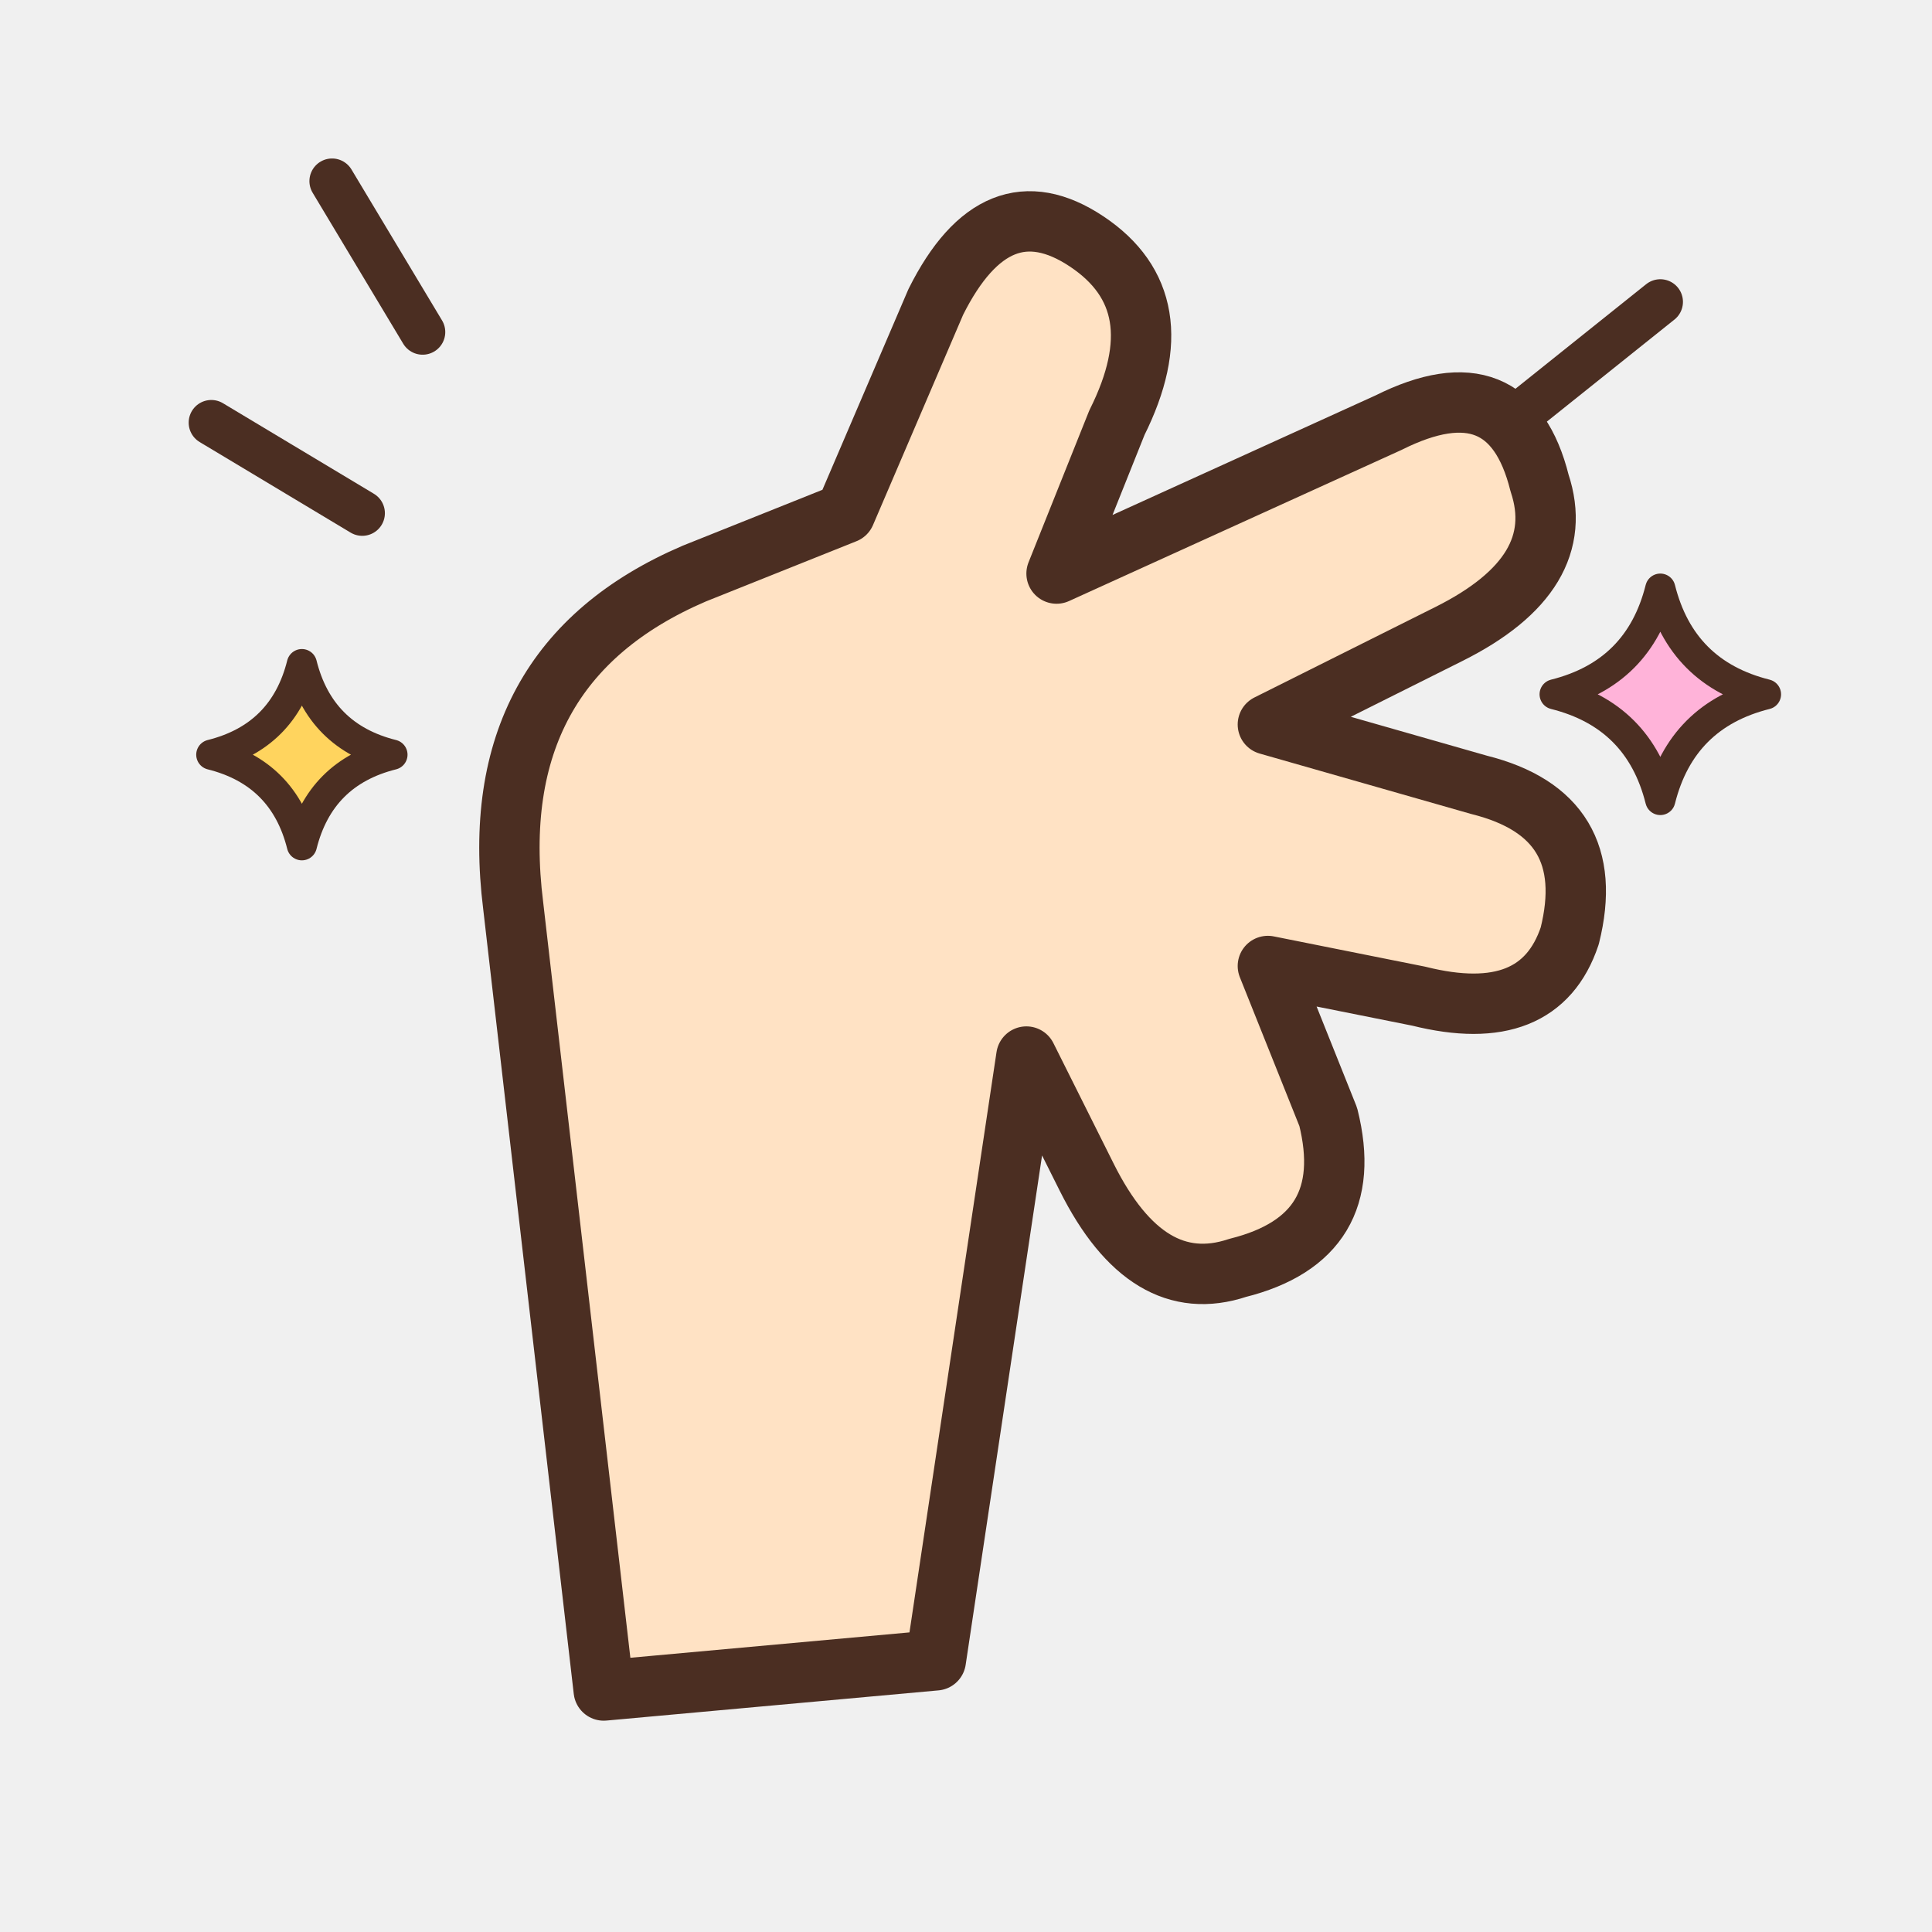
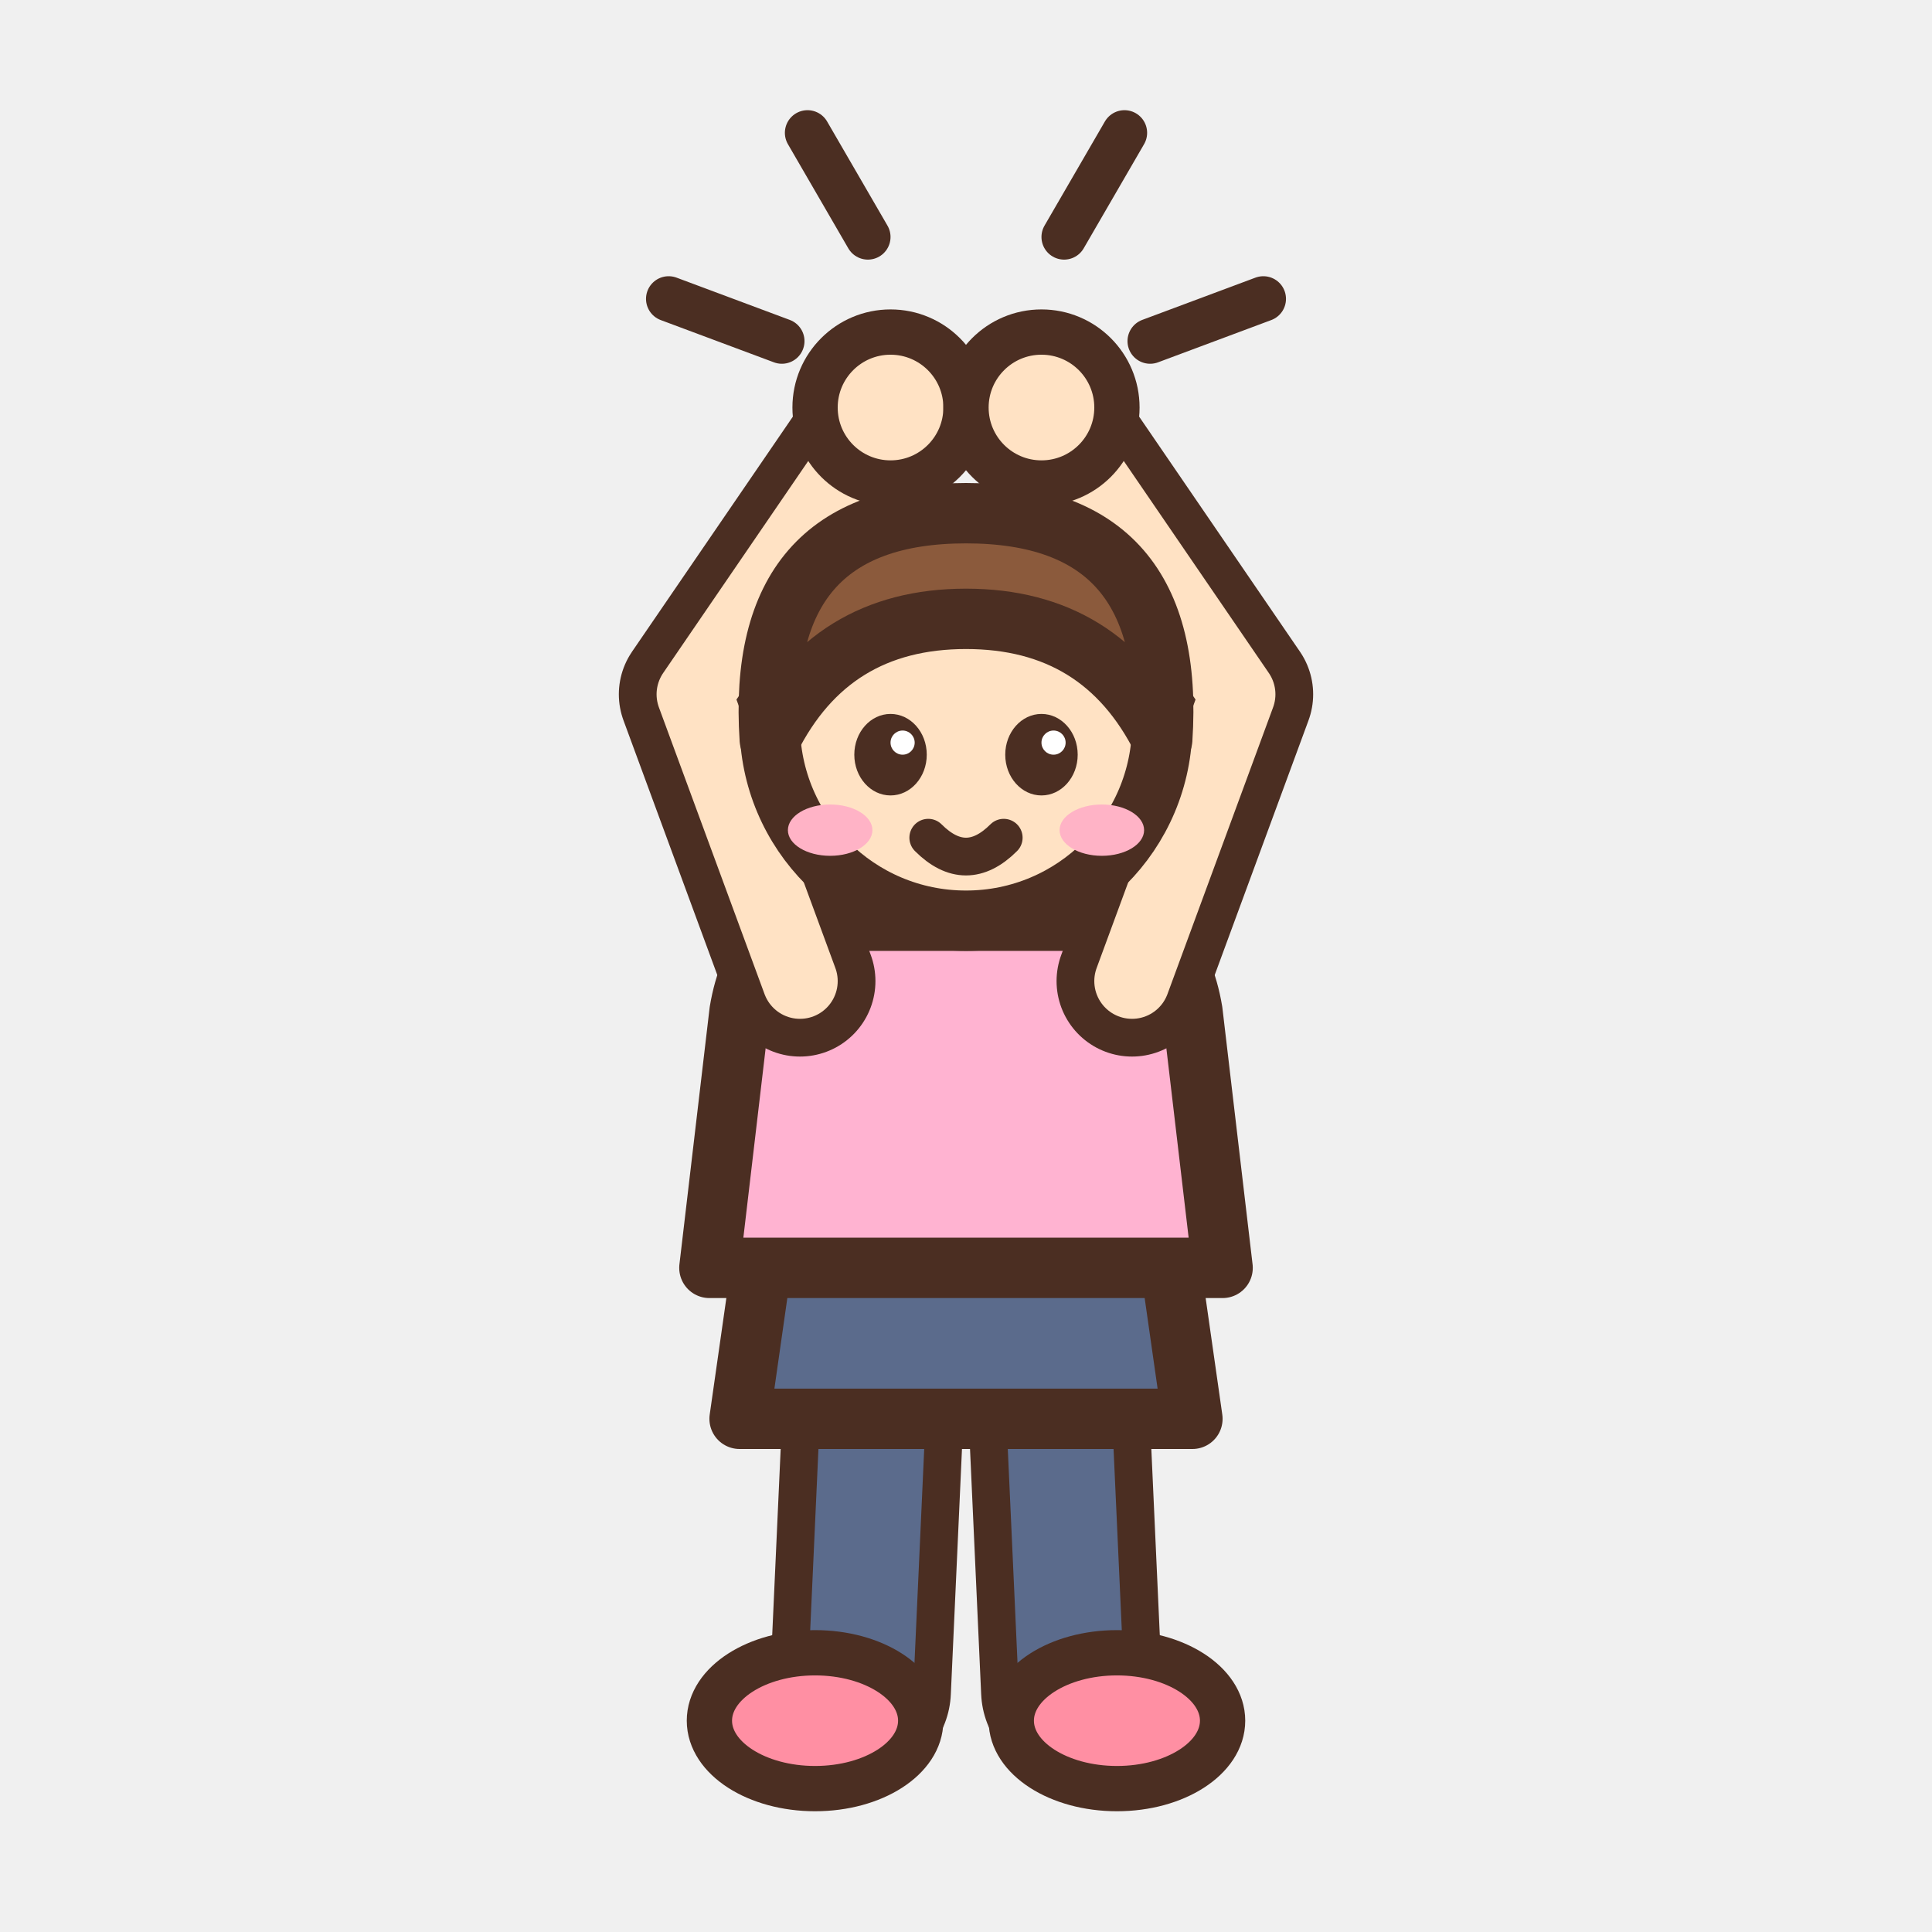
<svg xmlns="http://www.w3.org/2000/svg" viewBox="0 0 128 128">
  <g stroke="#4b2e22" stroke-width="4" stroke-linejoin="round" stroke-linecap="round">
-     <path d="M40 112 34 60q-2-16 12-22l10-4 6-14q4-8 10-4 6 4 2 12l-4 10 22-10q8-4 10 4 2 6-6 10l-12 6 14 4q8 2 6 10-2 6-10 4l-10-2 4 10q2 8-6 10-6 2-10-6l-4-8-6 40Z" fill="#ffe2c4" />
-     <path d="M24 34l-10-6M28 22l-6-10M100 28l10-8" stroke-width="3" />
-     <path d="M20 44Q21.2 48.8 26 50Q21.2 51.2 20 56Q18.8 51.2 14 50Q18.8 48.8 20 44Z" fill="#ffd45e" stroke-width="2" />
-     <path d="M110 39Q111.4 44.6 117 46Q111.4 47.4 110 53Q108.6 47.4 103 46Q108.6 44.6 110 39Z" fill="#ffb3d9" stroke-width="2" />
+     <g transform="translate(64 48) scale(1.0)">
+       <path d="M-6 42L-7 64" fill="none" stroke="#4b2e22" stroke-width="12" />
+       <path d="M-6 42L-7 64" fill="none" stroke="#5b6b8c" stroke-width="7" />
+       <path d="M6 42L7 64" fill="none" stroke="#4b2e22" stroke-width="12" />
+       <path d="M6 42L7 64" fill="none" stroke="#5b6b8c" stroke-width="7" />
+       <ellipse cx="-10" cy="66" rx="7" ry="4.5" fill="#ff8fa3" stroke-width="3" />
+       <ellipse cx="10" cy="66" rx="7" ry="4.5" fill="#ff8fa3" stroke-width="3" />
+       <path d="M-13 32h26l2 14H-15Z" fill="#5b6b8c" />
+       <path d="M-9 13h18q5 0 6 6l2 17h-34l2-17q1-6 6-6Z" fill="#ffb3d1" />
+       <path d="M-11 17L-18 -2L-5 -21" fill="none" stroke="#4b2e22" stroke-width="10" />
+       <path d="M-11 17L-18 -2L-5 -21" fill="none" stroke="#ffe2c4" stroke-width="5" />
+       <circle cx="-5" cy="-21" r="5" fill="#ffe2c4" stroke-width="3" />
+       <path d="M11 17L18 -2L5 -21" fill="none" stroke="#4b2e22" stroke-width="10" />
+       <path d="M11 17L18 -2L5 -21" fill="none" stroke="#ffe2c4" stroke-width="5" />
+       <circle cx="5" cy="-21" r="5" fill="#ffe2c4" stroke-width="3" />
+       <circle cx="0" cy="0" r="13" fill="#ffe2c4" />
+       <path d="M-13 1q-1-15 13-15 14 0 13 15-4-8-13-8-9 0-13 8Z" fill="#8b5a3c" />
+       <ellipse cx="-5" cy="2" rx="2.4" ry="2.7" fill="#4b2e22" stroke="none" />
+       <circle cx="-4.2" cy="1.2" r="0.8" fill="#fff" stroke="none" />
+       <ellipse cx="5" cy="2" rx="2.4" ry="2.7" fill="#4b2e22" stroke="none" />
+       <circle cx="5.8" cy="1.2" r="0.8" fill="#fff" stroke="none" />
+       <ellipse cx="-9" cy="7" rx="2.8" ry="1.7" fill="#ffb3c6" stroke="none" />
+       <ellipse cx="9" cy="7" rx="2.8" ry="1.7" fill="#ffb3c6" stroke="none" />
+       <path d="M-2.5 7.5q2.5 2.5 5 0" fill="none" stroke-width="2.5" />
+     </g>
+     <path d="M51.8 22.6L44.3 19.8" stroke-width="3" />
+     <path d="M57.5 15.7L53.5 8.8" stroke-width="3" />
+     <path d="M70.5 15.7L74.5 8.8" stroke-width="3" />
+     <path d="M76.2 22.6L83.7 19.8" stroke-width="3" />
  </g>
</svg>
